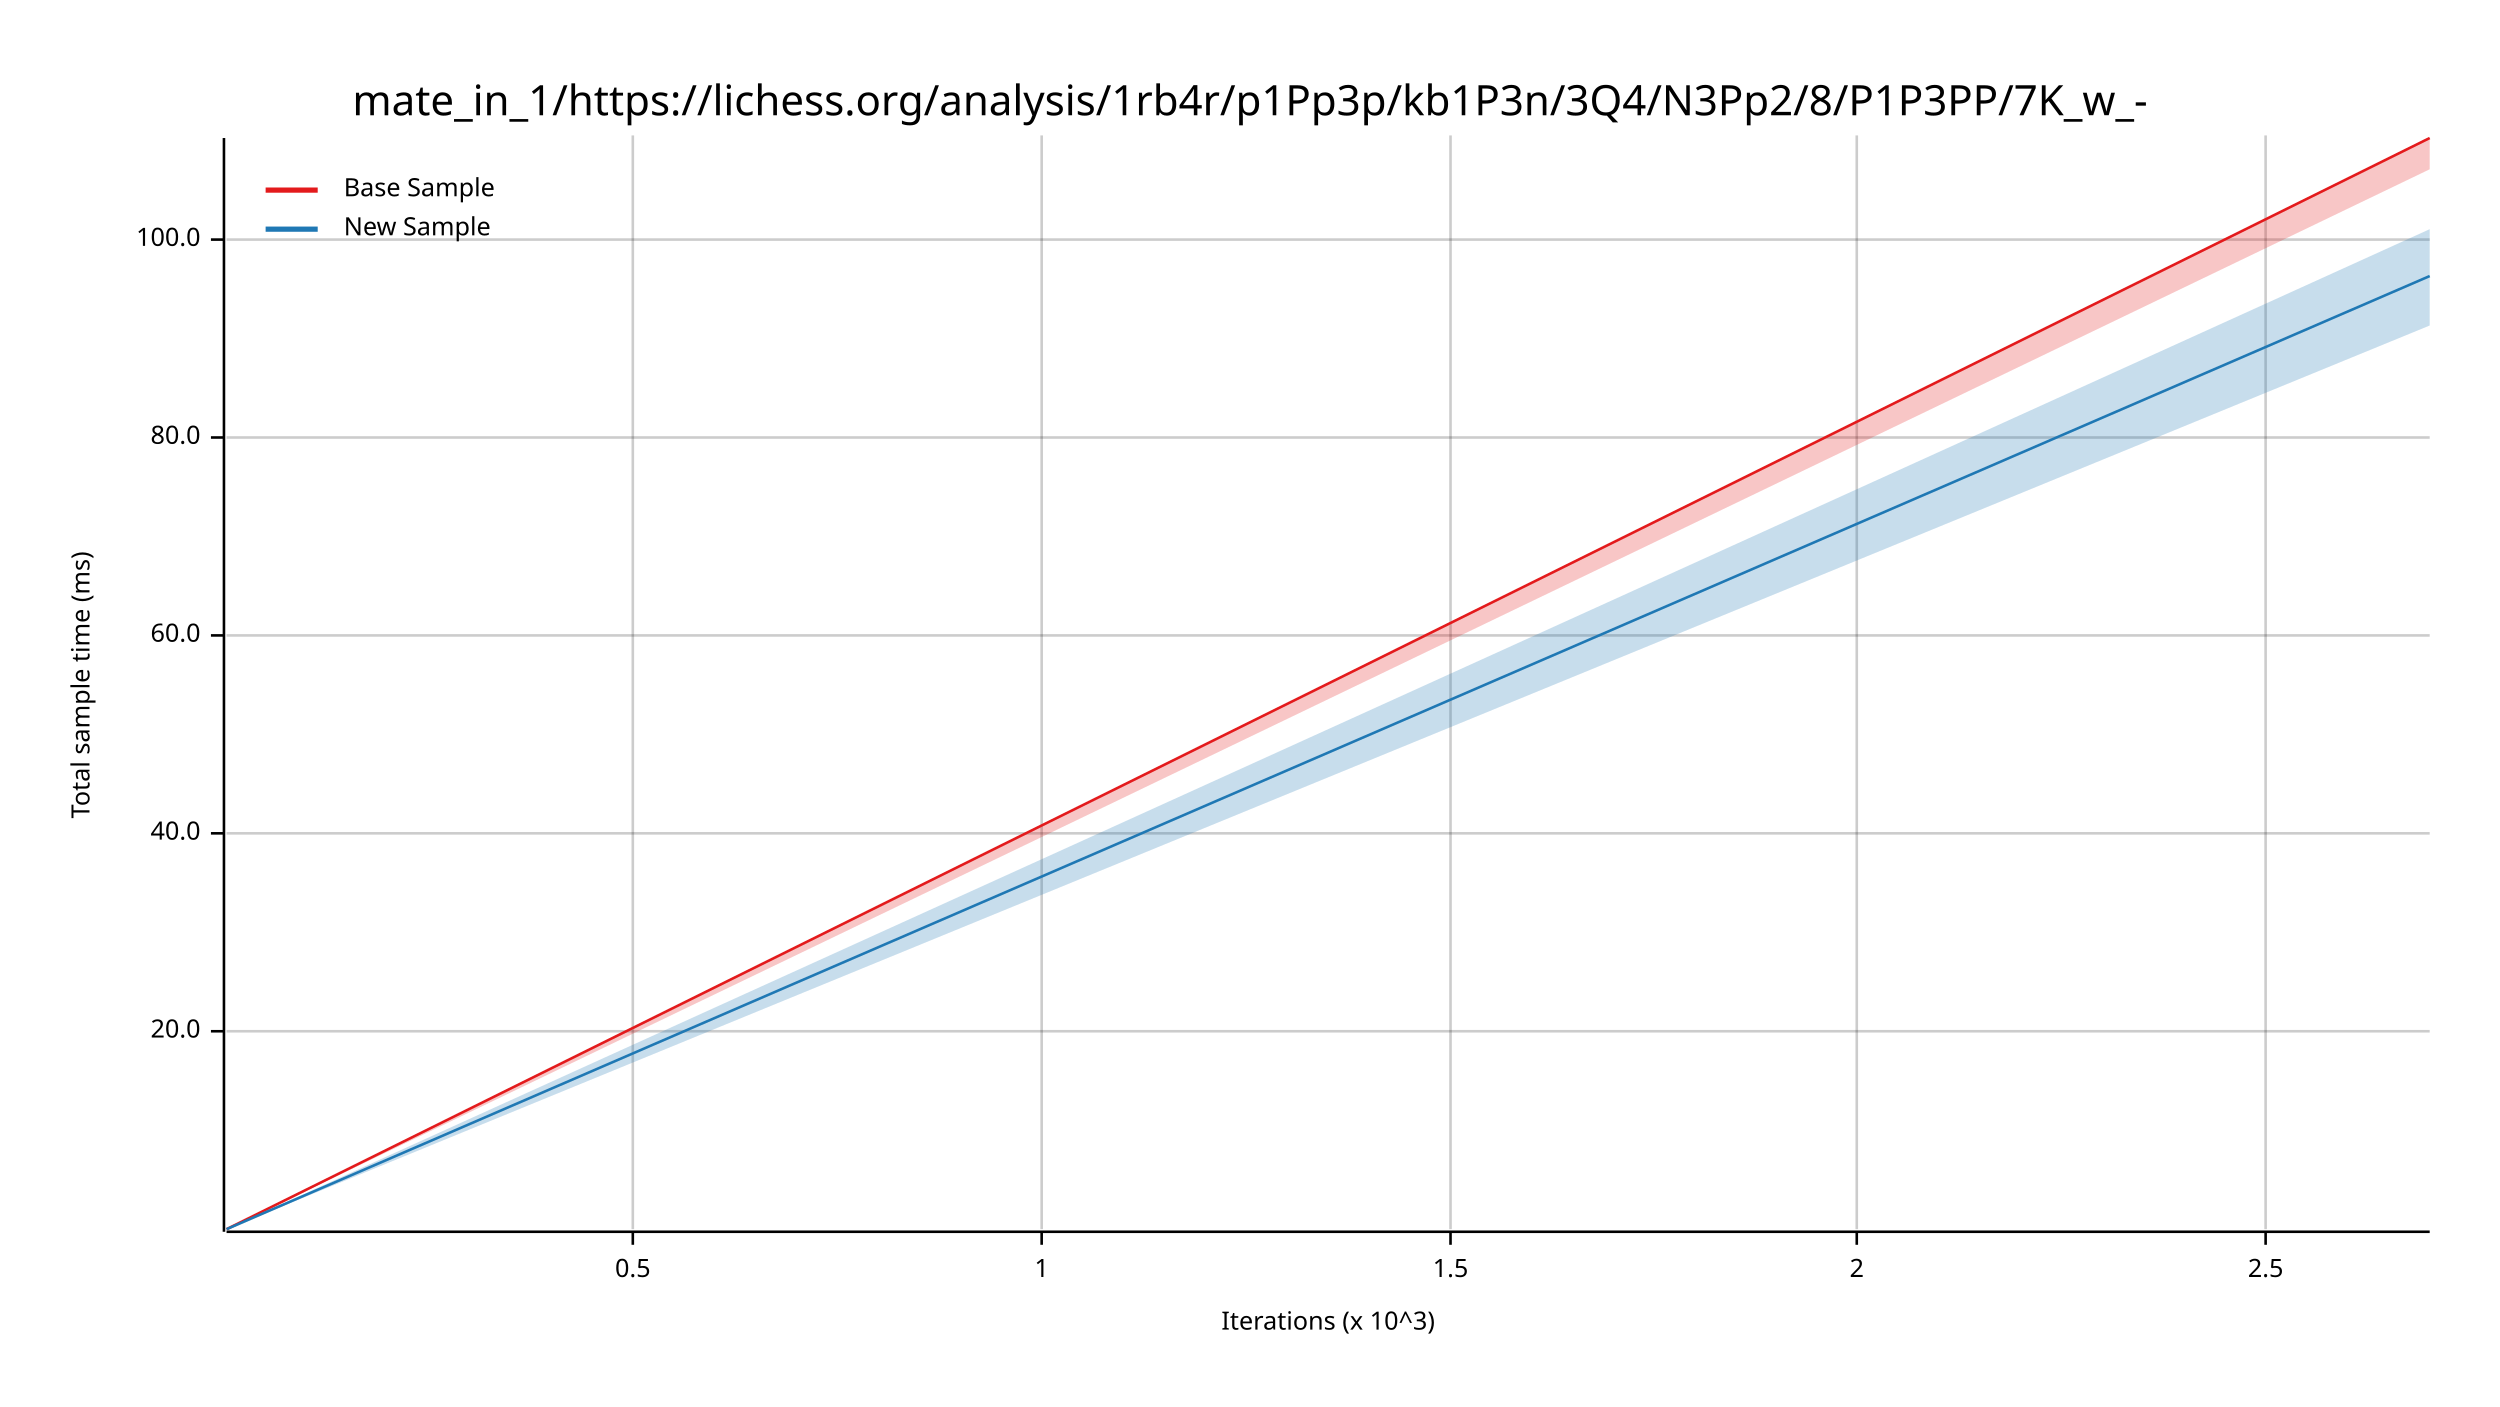
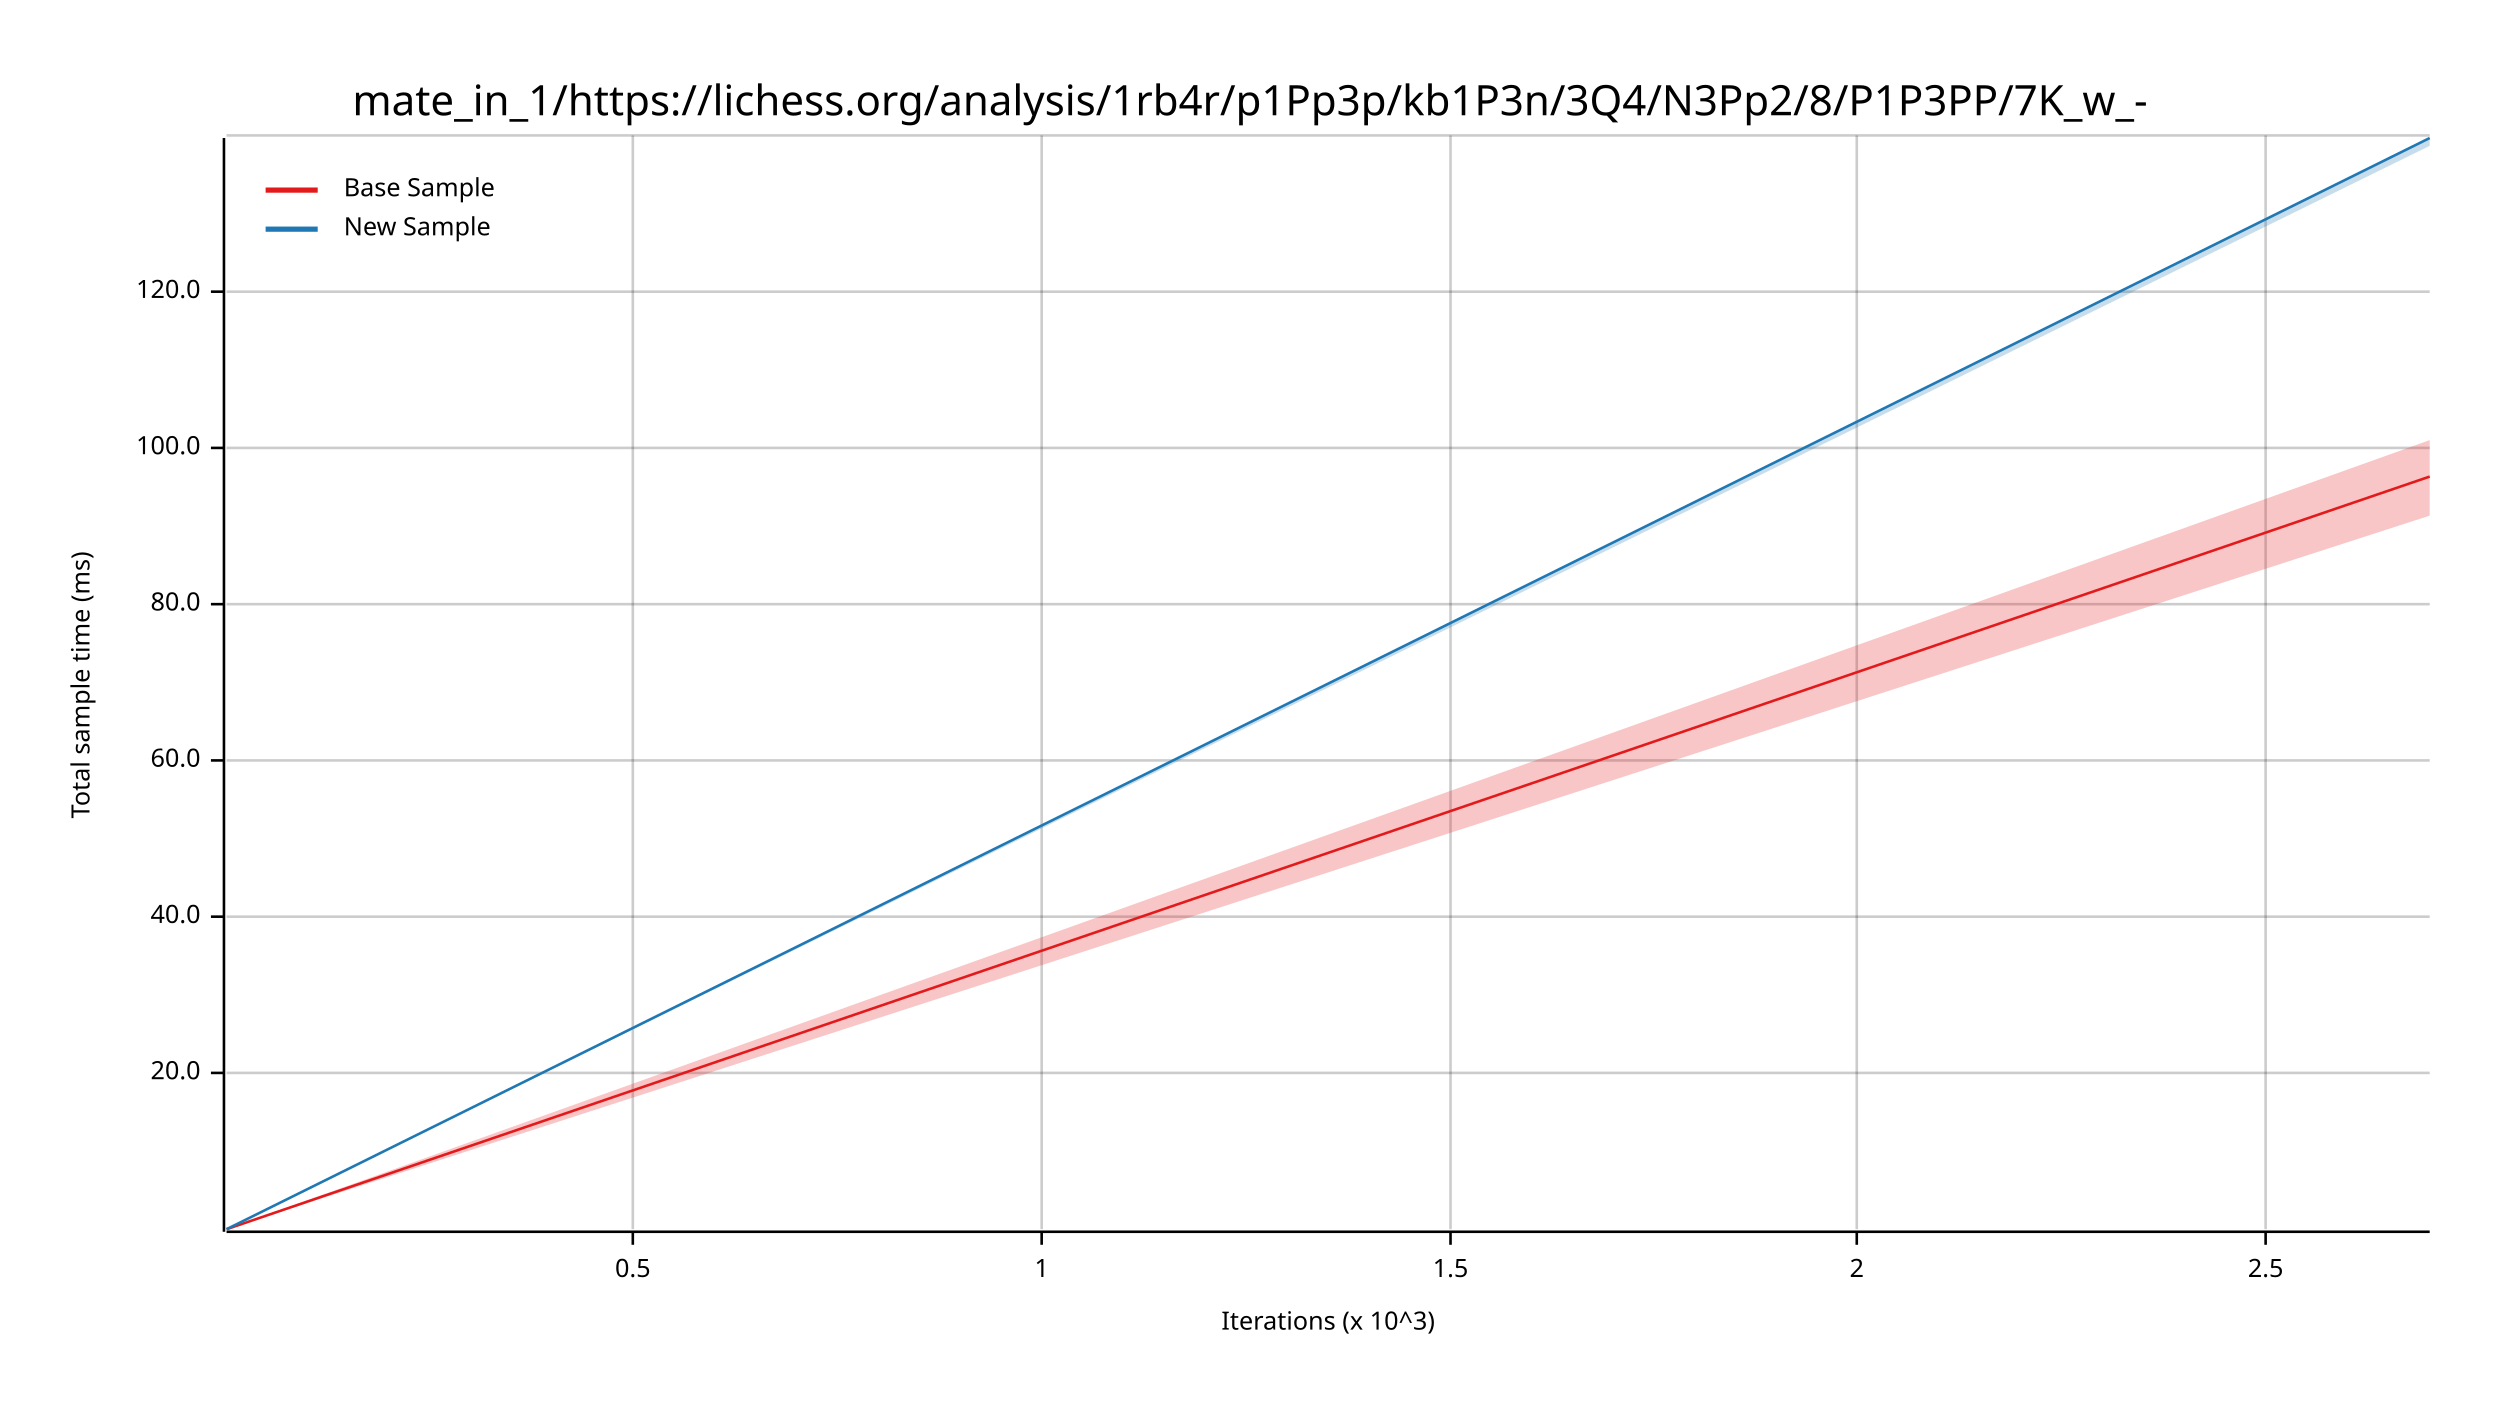
<svg xmlns="http://www.w3.org/2000/svg" width="960" height="540" viewBox="0 0 960 540">
  <text x="480" y="32" dy="0.76em" text-anchor="middle" font-family="sans-serif" font-size="16.129" opacity="1" fill="#000000">
mate_in_1/https://lichess.org/analysis/1rb4r/p1Pp3p/kb1P3n/3Q4/N3Pp2/8/P1P3PP/7K_w_-
</text>
  <text x="27" y="263" dy="0.76em" text-anchor="middle" font-family="sans-serif" font-size="9.677" opacity="1" fill="#000000" transform="rotate(270, 27, 263)">
Total sample time (ms)
</text>
  <text x="510" y="513" dy="-0.5ex" text-anchor="middle" font-family="sans-serif" font-size="9.677" opacity="1" fill="#000000">
Iterations (x 10^3)
</text>
  <line opacity="0.2" stroke="#000000" stroke-width="1" x1="243" y1="472" x2="243" y2="52" />
  <line opacity="0.2" stroke="#000000" stroke-width="1" x1="400" y1="472" x2="400" y2="52" />
  <line opacity="0.2" stroke="#000000" stroke-width="1" x1="557" y1="472" x2="557" y2="52" />
  <line opacity="0.2" stroke="#000000" stroke-width="1" x1="713" y1="472" x2="713" y2="52" />
  <line opacity="0.2" stroke="#000000" stroke-width="1" x1="870" y1="472" x2="870" y2="52" />
-   <line opacity="0.2" stroke="#000000" stroke-width="1" x1="87" y1="396" x2="933" y2="396" />
-   <line opacity="0.2" stroke="#000000" stroke-width="1" x1="87" y1="320" x2="933" y2="320" />
-   <line opacity="0.2" stroke="#000000" stroke-width="1" x1="87" y1="244" x2="933" y2="244" />
-   <line opacity="0.2" stroke="#000000" stroke-width="1" x1="87" y1="168" x2="933" y2="168" />
-   <line opacity="0.2" stroke="#000000" stroke-width="1" x1="87" y1="92" x2="933" y2="92" />
+   <line opacity="0.2" stroke="#000000" stroke-width="1" x1="87" y1="412" x2="933" y2="412" />
+   <line opacity="0.2" stroke="#000000" stroke-width="1" x1="87" y1="352" x2="933" y2="352" />
+   <line opacity="0.2" stroke="#000000" stroke-width="1" x1="87" y1="292" x2="933" y2="292" />
+   <line opacity="0.2" stroke="#000000" stroke-width="1" x1="87" y1="232" x2="933" y2="232" />
+   <line opacity="0.2" stroke="#000000" stroke-width="1" x1="87" y1="172" x2="933" y2="172" />
+   <line opacity="0.2" stroke="#000000" stroke-width="1" x1="87" y1="112" x2="933" y2="112" />
+   <line opacity="0.2" stroke="#000000" stroke-width="1" x1="87" y1="52" x2="933" y2="52" />
  <polyline fill="none" opacity="1" stroke="#000000" stroke-width="1" points="86,53 86,473 " />
-   <text x="77" y="396" dy="0.5ex" text-anchor="end" font-family="sans-serif" font-size="9.677" opacity="1" fill="#000000">
+   <text x="77" y="412" dy="0.5ex" text-anchor="end" font-family="sans-serif" font-size="9.677" opacity="1" fill="#000000">
20.0
</text>
-   <polyline fill="none" opacity="1" stroke="#000000" stroke-width="1" points="81,396 86,396 " />
-   <text x="77" y="320" dy="0.5ex" text-anchor="end" font-family="sans-serif" font-size="9.677" opacity="1" fill="#000000">
+   <polyline fill="none" opacity="1" stroke="#000000" stroke-width="1" points="81,412 86,412 " />
+   <text x="77" y="352" dy="0.5ex" text-anchor="end" font-family="sans-serif" font-size="9.677" opacity="1" fill="#000000">
40.0
</text>
-   <polyline fill="none" opacity="1" stroke="#000000" stroke-width="1" points="81,320 86,320 " />
-   <text x="77" y="244" dy="0.5ex" text-anchor="end" font-family="sans-serif" font-size="9.677" opacity="1" fill="#000000">
+   <polyline fill="none" opacity="1" stroke="#000000" stroke-width="1" points="81,352 86,352 " />
+   <text x="77" y="292" dy="0.5ex" text-anchor="end" font-family="sans-serif" font-size="9.677" opacity="1" fill="#000000">
60.0
</text>
-   <polyline fill="none" opacity="1" stroke="#000000" stroke-width="1" points="81,244 86,244 " />
-   <text x="77" y="168" dy="0.5ex" text-anchor="end" font-family="sans-serif" font-size="9.677" opacity="1" fill="#000000">
+   <polyline fill="none" opacity="1" stroke="#000000" stroke-width="1" points="81,292 86,292 " />
+   <text x="77" y="232" dy="0.5ex" text-anchor="end" font-family="sans-serif" font-size="9.677" opacity="1" fill="#000000">
80.0
</text>
-   <polyline fill="none" opacity="1" stroke="#000000" stroke-width="1" points="81,168 86,168 " />
-   <text x="77" y="92" dy="0.5ex" text-anchor="end" font-family="sans-serif" font-size="9.677" opacity="1" fill="#000000">
+   <polyline fill="none" opacity="1" stroke="#000000" stroke-width="1" points="81,232 86,232 " />
+   <text x="77" y="172" dy="0.5ex" text-anchor="end" font-family="sans-serif" font-size="9.677" opacity="1" fill="#000000">
100.0
</text>
-   <polyline fill="none" opacity="1" stroke="#000000" stroke-width="1" points="81,92 86,92 " />
+   <polyline fill="none" opacity="1" stroke="#000000" stroke-width="1" points="81,172 86,172 " />
+   <text x="77" y="112" dy="0.5ex" text-anchor="end" font-family="sans-serif" font-size="9.677" opacity="1" fill="#000000">
+ 120.0
+ </text>
+   <polyline fill="none" opacity="1" stroke="#000000" stroke-width="1" points="81,112 86,112 " />
  <polyline fill="none" opacity="1" stroke="#000000" stroke-width="1" points="87,473 933,473 " />
  <text x="243" y="483" dy="0.76em" text-anchor="middle" font-family="sans-serif" font-size="9.677" opacity="1" fill="#000000">
0.5
</text>
  <polyline fill="none" opacity="1" stroke="#000000" stroke-width="1" points="243,473 243,478 " />
  <text x="400" y="483" dy="0.76em" text-anchor="middle" font-family="sans-serif" font-size="9.677" opacity="1" fill="#000000">
1
</text>
  <polyline fill="none" opacity="1" stroke="#000000" stroke-width="1" points="400,473 400,478 " />
  <text x="557" y="483" dy="0.76em" text-anchor="middle" font-family="sans-serif" font-size="9.677" opacity="1" fill="#000000">
1.5
</text>
  <polyline fill="none" opacity="1" stroke="#000000" stroke-width="1" points="557,473 557,478 " />
  <text x="713" y="483" dy="0.76em" text-anchor="middle" font-family="sans-serif" font-size="9.677" opacity="1" fill="#000000">
2
</text>
  <polyline fill="none" opacity="1" stroke="#000000" stroke-width="1" points="713,473 713,478 " />
  <text x="870" y="483" dy="0.76em" text-anchor="middle" font-family="sans-serif" font-size="9.677" opacity="1" fill="#000000">
2.5
</text>
  <polyline fill="none" opacity="1" stroke="#000000" stroke-width="1" points="870,473 870,478 " />
-   <polyline fill="none" opacity="1" stroke="#E31A1C" stroke-width="1" points="87,472 933,53 " />
-   <polygon opacity="0.25" fill="#E31A1C" points="87,472 933,65 933,53 " />
-   <polyline fill="none" opacity="1" stroke="#1F78B4" stroke-width="1" points="87,472 933,106 " />
-   <polygon opacity="0.25" fill="#1F78B4" points="87,472 933,125 933,88 " />
+   <polyline fill="none" opacity="1" stroke="#E31A1C" stroke-width="1" points="87,472 933,183 " />
+   <polygon opacity="0.25" fill="#E31A1C" points="87,472 933,198 933,169 " />
+   <polyline fill="none" opacity="1" stroke="#1F78B4" stroke-width="1" points="87,472 933,53 " />
+   <polygon opacity="0.25" fill="#1F78B4" points="87,472 933,56 933,53 " />
  <text x="132" y="68" dy="0.76em" text-anchor="start" font-family="sans-serif" font-size="9.677" opacity="1" fill="#000000">
Base Sample
</text>
  <text x="132" y="83" dy="0.76em" text-anchor="start" font-family="sans-serif" font-size="9.677" opacity="1" fill="#000000">
New Sample
</text>
  <polyline fill="none" opacity="1" stroke="#E31A1C" stroke-width="2" points="102,73 122,73 " />
  <polyline fill="none" opacity="1" stroke="#1F78B4" stroke-width="2" points="102,88 122,88 " />
</svg>
